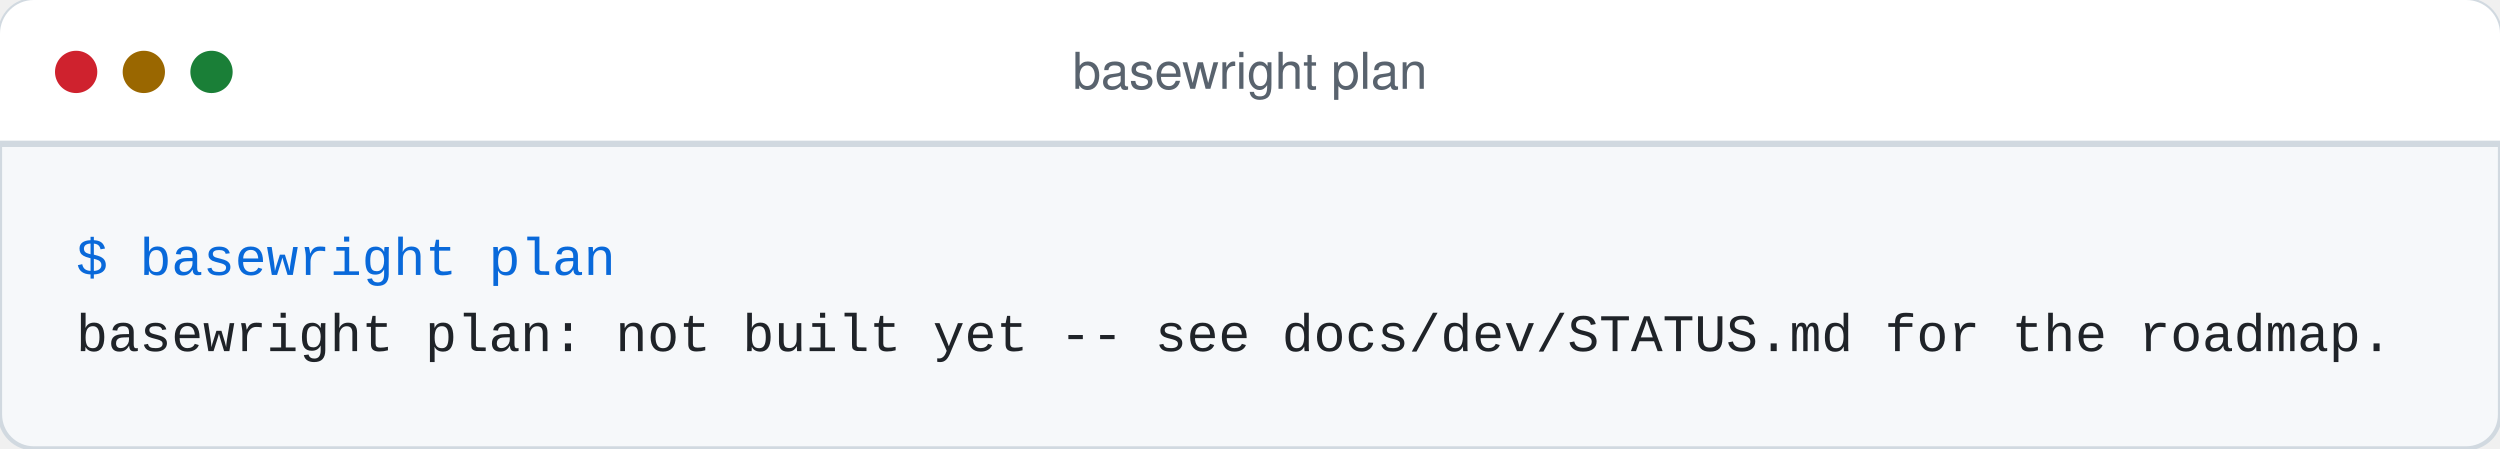
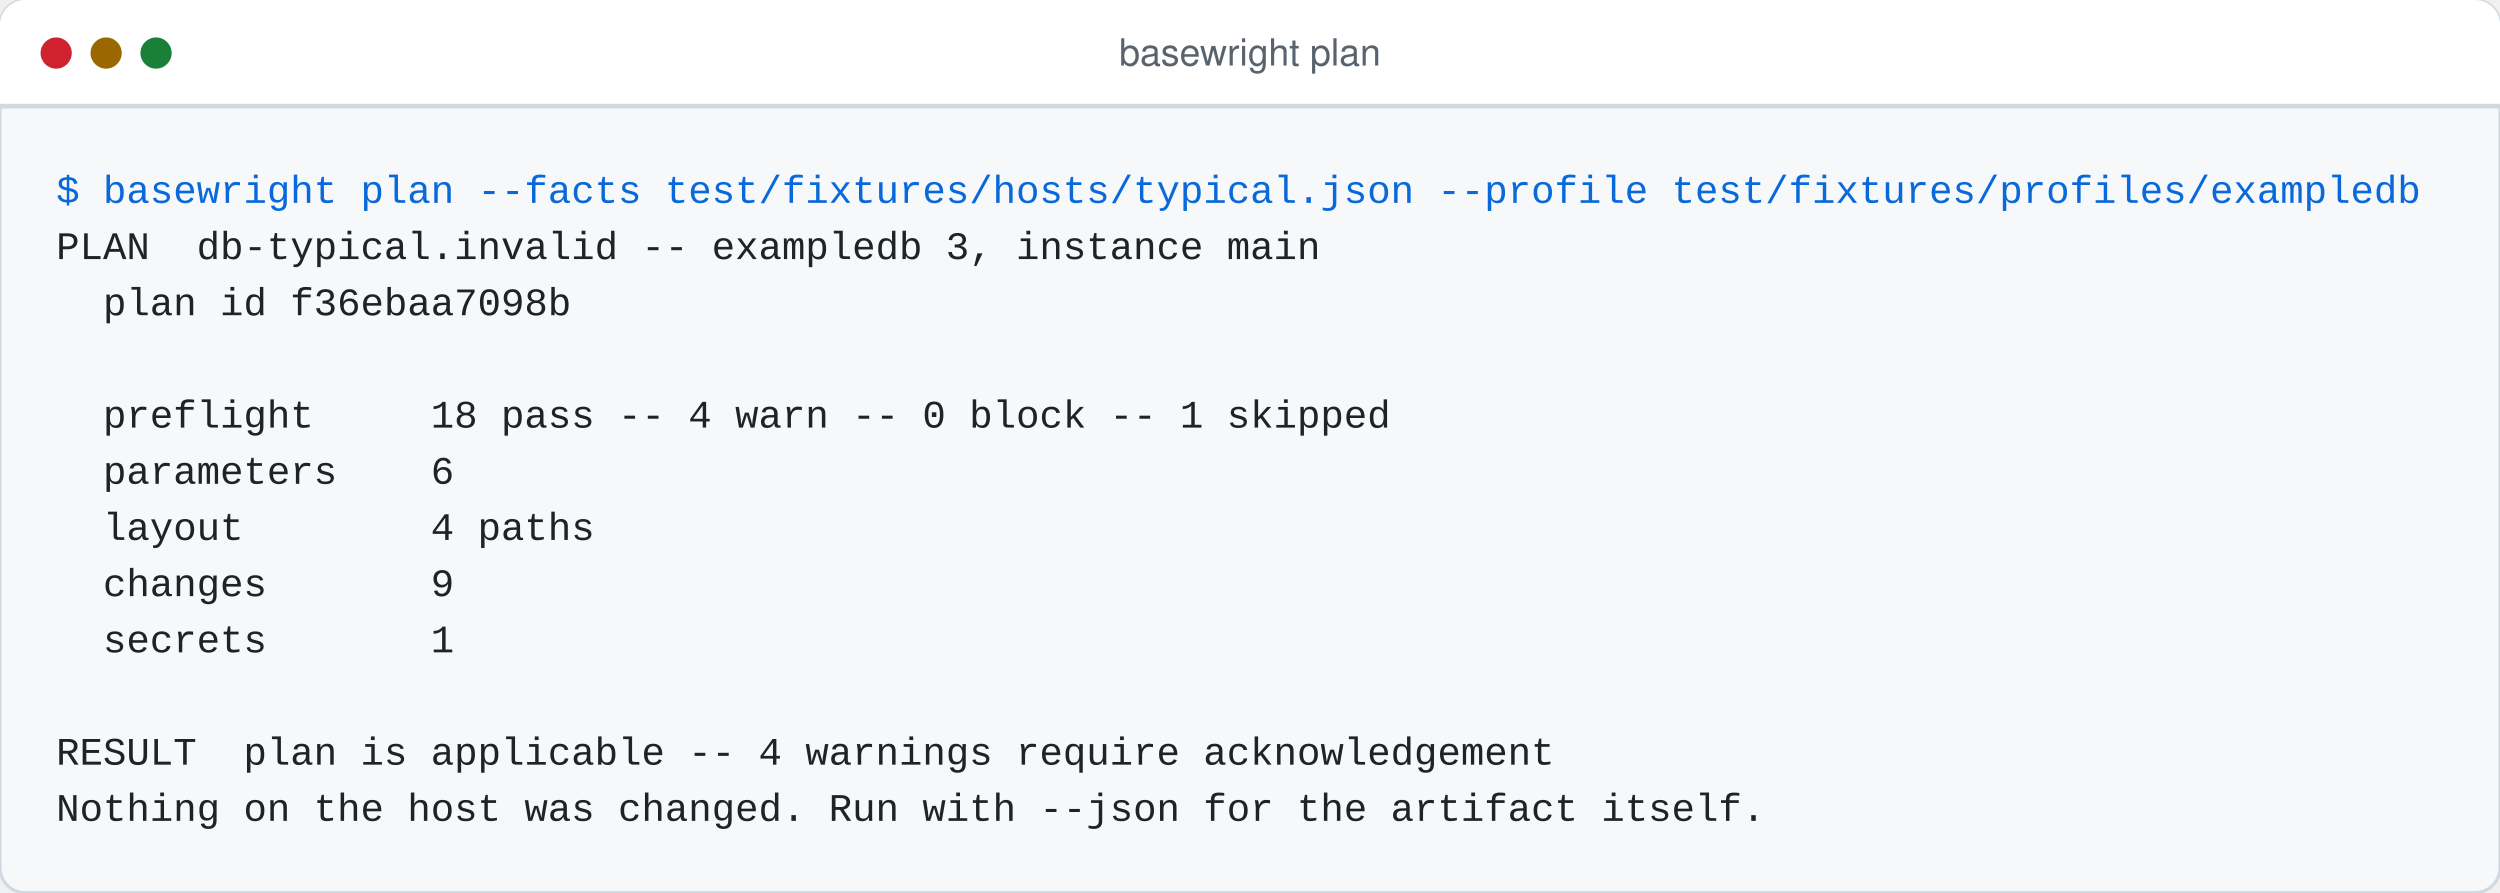
- <svg xmlns="http://www.w3.org/2000/svg" width="591" height="106" viewBox="0 0 591 106" role="img">
+ <svg xmlns="http://www.w3.org/2000/svg" width="801" height="286" viewBox="0 0 801 286" role="img">
  <defs>
    <marker id="arrow" viewBox="0 0 10 10" refX="9" refY="5" markerWidth="6" markerHeight="6" orient="auto">
      <path d="M 0 0 L 10 5 L 0 10 z" fill="context-stroke" />
    </marker>
  </defs>
-   <rect x="0" y="0" width="591" height="106" rx="8" fill="#f6f8fa" stroke="#d1d9e0" stroke-width="1" />
-   <rect x="0" y="0" width="591" height="34" rx="8" fill="#ffffff" stroke="none" stroke-width="1" />
-   <rect x="0" y="26" width="591" height="8" fill="#ffffff" />
-   <line x1="0" y1="34" x2="591" y2="34" stroke="#d1d9e0" stroke-width="1.5" />
+   <rect x="0" y="0" width="801" height="286" rx="8" fill="#f6f8fa" stroke="#d1d9e0" stroke-width="1" />
+   <rect x="0" y="0" width="801" height="34" rx="8" fill="#ffffff" stroke="none" stroke-width="1" />
+   <rect x="0" y="26" width="801" height="8" fill="#ffffff" />
+   <line x1="0" y1="34" x2="801" y2="34" stroke="#d1d9e0" stroke-width="1.5" />
  <circle cx="18" cy="17.0" r="5" fill="#cf222e" />
  <circle cx="34" cy="17.0" r="5" fill="#9a6700" />
  <circle cx="50" cy="17.0" r="5" fill="#1a7f37" />
-   <text x="295.5" y="21.0" fill="#59636e" font-family="-apple-system, BlinkMacSystemFont, 'Segoe UI', Helvetica, Arial, sans-serif" font-size="12" font-weight="normal" text-anchor="middle" letter-spacing="normal" xml:space="preserve">basewright plan</text>
-   <text x="18" y="65" fill="#0969da" font-family="ui-monospace, SFMono-Regular, Menlo, Consolas, 'Liberation Mono', monospace" font-size="12.5" font-weight="normal" text-anchor="start" letter-spacing="normal" xml:space="preserve">$ basewright plan</text>
-   <text x="18" y="83" fill="#1f2328" font-family="ui-monospace, SFMono-Regular, Menlo, Consolas, 'Liberation Mono', monospace" font-size="12.5" font-weight="normal" text-anchor="start" letter-spacing="normal" xml:space="preserve">basewright plan: not built yet -- see docs/dev/STATUS.md for the roadmap.</text>
+   <text x="400.5" y="21.0" fill="#59636e" font-family="-apple-system, BlinkMacSystemFont, 'Segoe UI', Helvetica, Arial, sans-serif" font-size="12" font-weight="normal" text-anchor="middle" letter-spacing="normal" xml:space="preserve">basewright plan</text>
+   <text x="18" y="65" fill="#0969da" font-family="ui-monospace, SFMono-Regular, Menlo, Consolas, 'Liberation Mono', monospace" font-size="12.5" font-weight="normal" text-anchor="start" letter-spacing="normal" xml:space="preserve">$ basewright plan --facts test/fixtures/hosts/typical.json --profile test/fixtures/profiles/exampledb</text>
+   <text x="18" y="83" fill="#1f2328" font-family="ui-monospace, SFMono-Regular, Menlo, Consolas, 'Liberation Mono', monospace" font-size="12.5" font-weight="normal" text-anchor="start" letter-spacing="normal" xml:space="preserve">PLAN  db-typical.invalid -- exampledb 3, instance main</text>
+   <text x="18" y="101" fill="#1f2328" font-family="ui-monospace, SFMono-Regular, Menlo, Consolas, 'Liberation Mono', monospace" font-size="12.5" font-weight="normal" text-anchor="start" letter-spacing="normal" xml:space="preserve">  plan id f36ebaa7098b</text>
+   <text x="18" y="119" fill="#1f2328" font-family="ui-monospace, SFMono-Regular, Menlo, Consolas, 'Liberation Mono', monospace" font-size="12.5" font-weight="normal" text-anchor="start" letter-spacing="normal" xml:space="preserve" />
+   <text x="18" y="137" fill="#1f2328" font-family="ui-monospace, SFMono-Regular, Menlo, Consolas, 'Liberation Mono', monospace" font-size="12.5" font-weight="normal" text-anchor="start" letter-spacing="normal" xml:space="preserve">  preflight     18 pass -- 4 warn -- 0 block -- 1 skipped</text>
+   <text x="18" y="155" fill="#1f2328" font-family="ui-monospace, SFMono-Regular, Menlo, Consolas, 'Liberation Mono', monospace" font-size="12.5" font-weight="normal" text-anchor="start" letter-spacing="normal" xml:space="preserve">  parameters    6</text>
+   <text x="18" y="173" fill="#1f2328" font-family="ui-monospace, SFMono-Regular, Menlo, Consolas, 'Liberation Mono', monospace" font-size="12.5" font-weight="normal" text-anchor="start" letter-spacing="normal" xml:space="preserve">  layout        4 paths</text>
+   <text x="18" y="191" fill="#1f2328" font-family="ui-monospace, SFMono-Regular, Menlo, Consolas, 'Liberation Mono', monospace" font-size="12.5" font-weight="normal" text-anchor="start" letter-spacing="normal" xml:space="preserve">  changes       9</text>
+   <text x="18" y="209" fill="#1f2328" font-family="ui-monospace, SFMono-Regular, Menlo, Consolas, 'Liberation Mono', monospace" font-size="12.5" font-weight="normal" text-anchor="start" letter-spacing="normal" xml:space="preserve">  secrets       1</text>
+   <text x="18" y="227" fill="#1f2328" font-family="ui-monospace, SFMono-Regular, Menlo, Consolas, 'Liberation Mono', monospace" font-size="12.5" font-weight="normal" text-anchor="start" letter-spacing="normal" xml:space="preserve" />
+   <text x="18" y="245" fill="#1f2328" font-family="ui-monospace, SFMono-Regular, Menlo, Consolas, 'Liberation Mono', monospace" font-size="12.5" font-weight="normal" text-anchor="start" letter-spacing="normal" xml:space="preserve">RESULT  plan is applicable -- 4 warnings require acknowledgement</text>
+   <text x="18" y="263" fill="#1f2328" font-family="ui-monospace, SFMono-Regular, Menlo, Consolas, 'Liberation Mono', monospace" font-size="12.5" font-weight="normal" text-anchor="start" letter-spacing="normal" xml:space="preserve">Nothing on the host was changed. Run with --json for the artifact itself.</text>
</svg>
